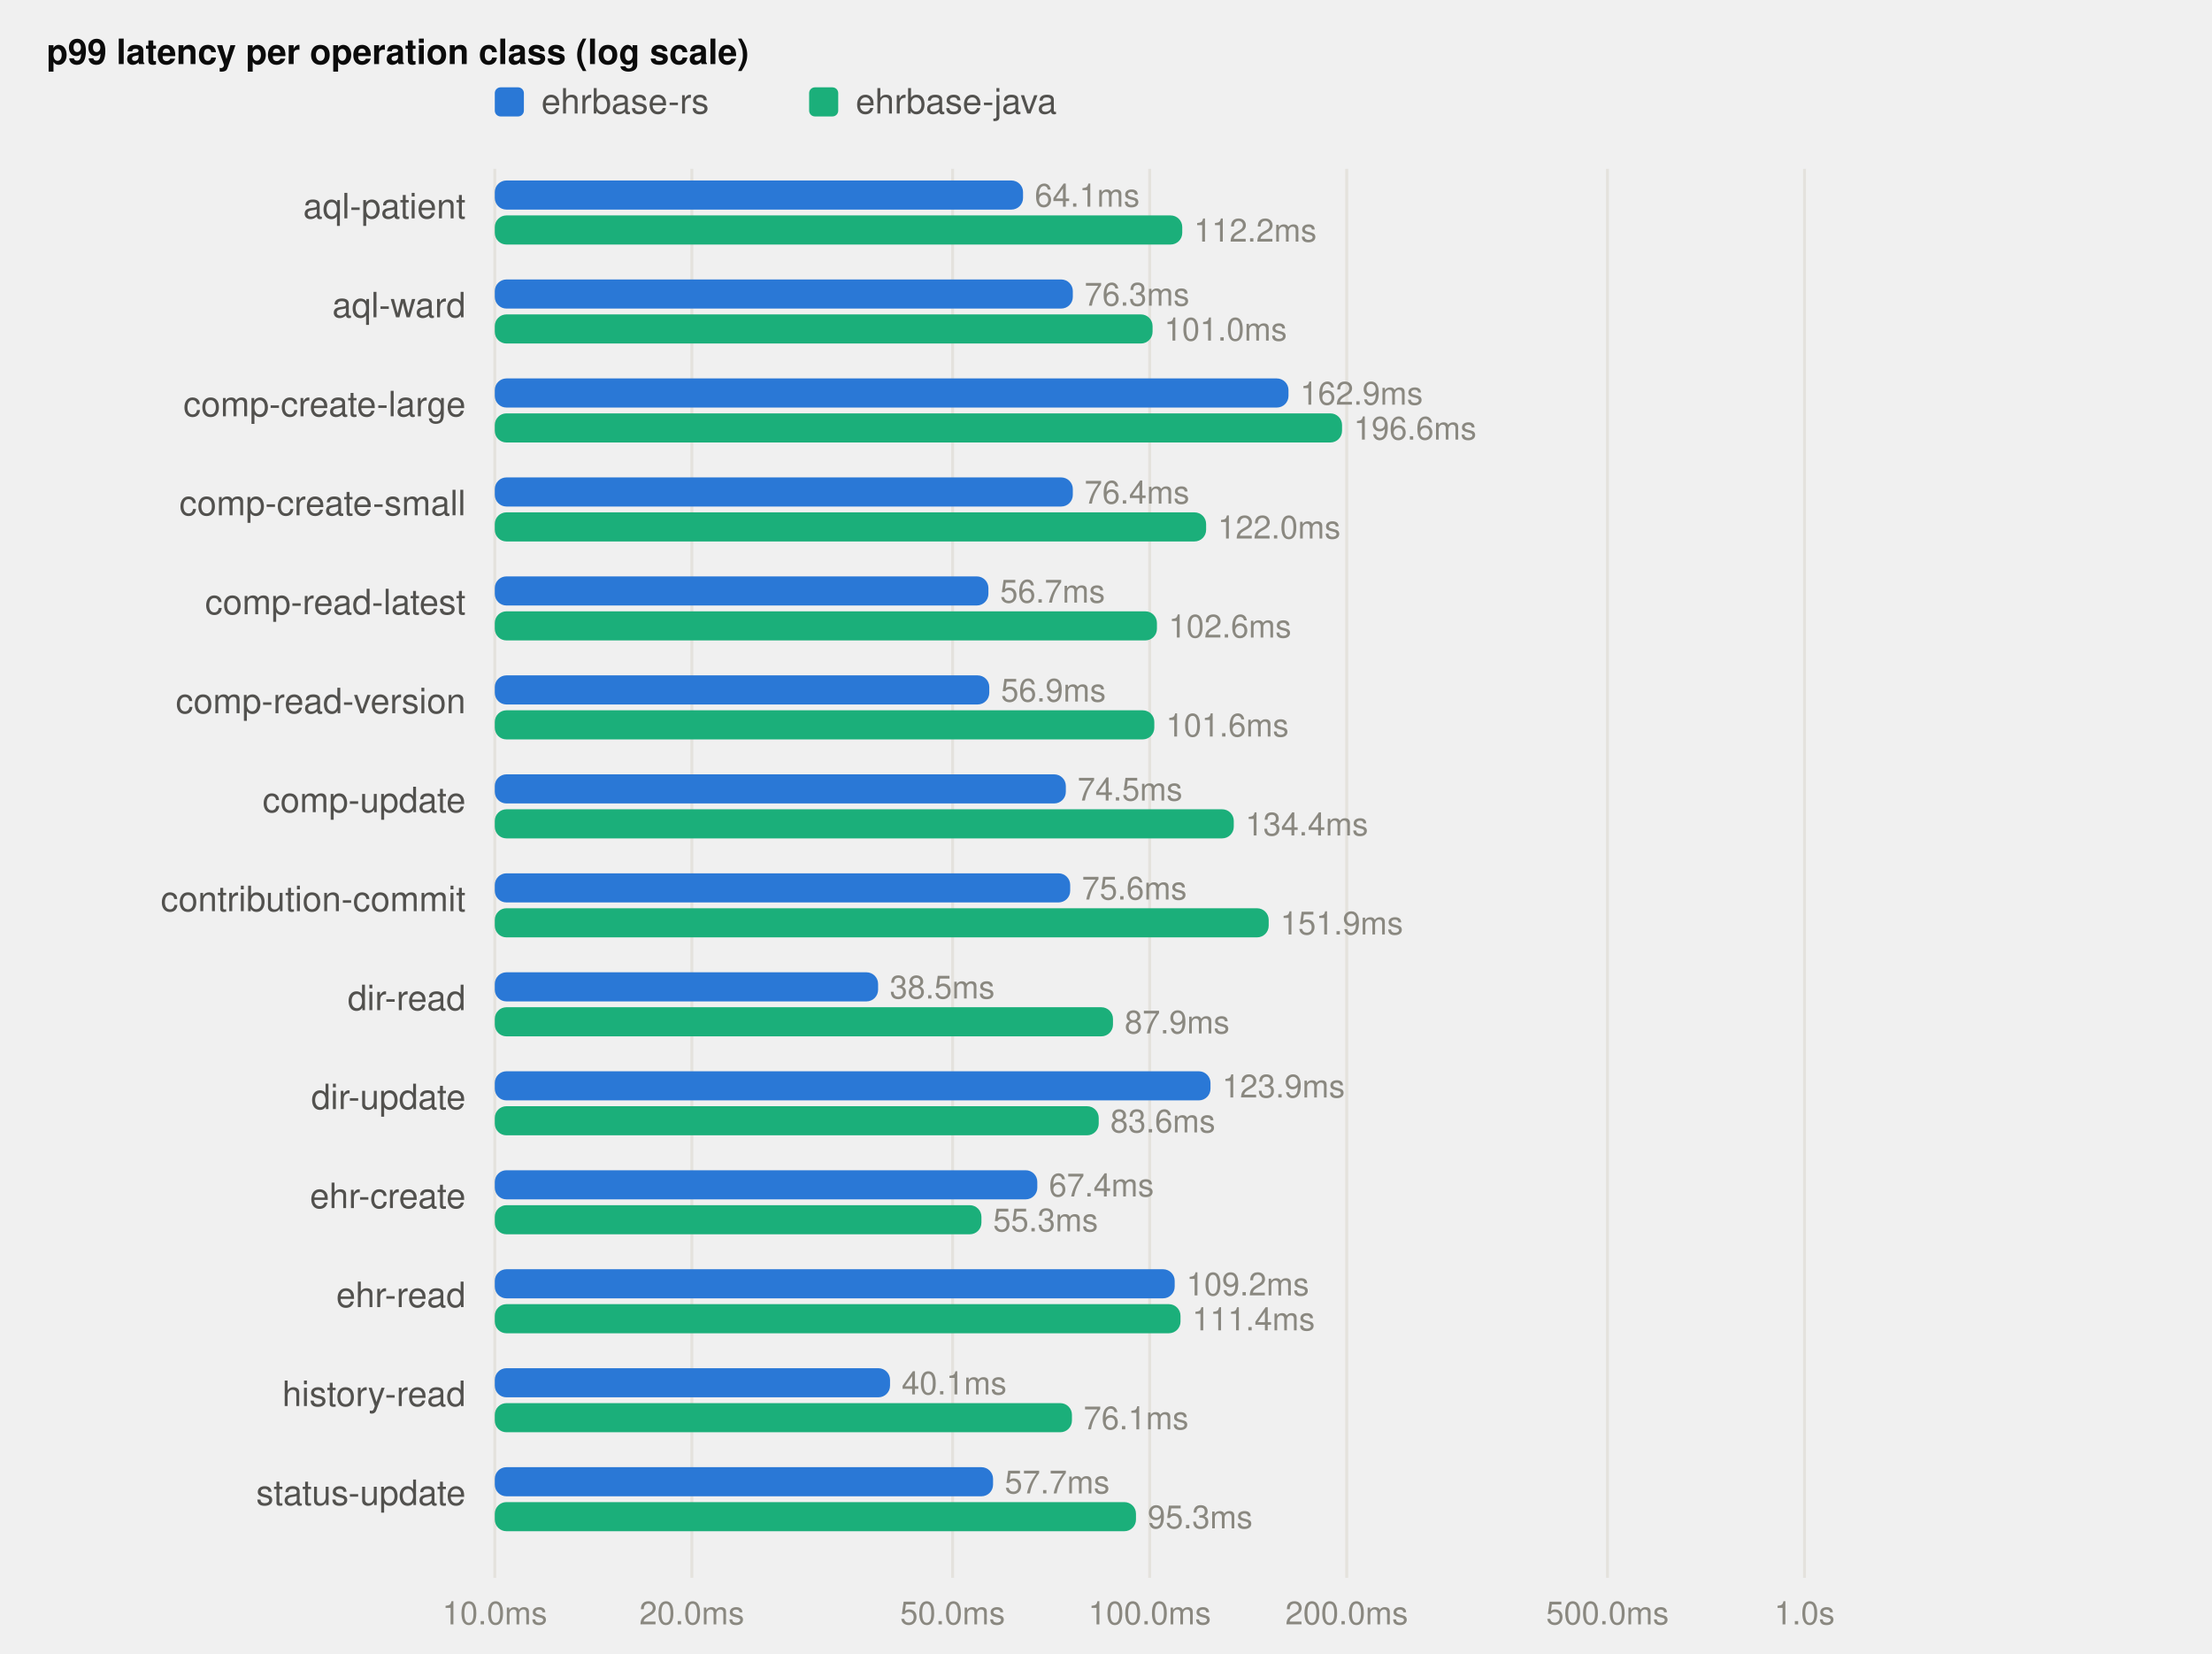
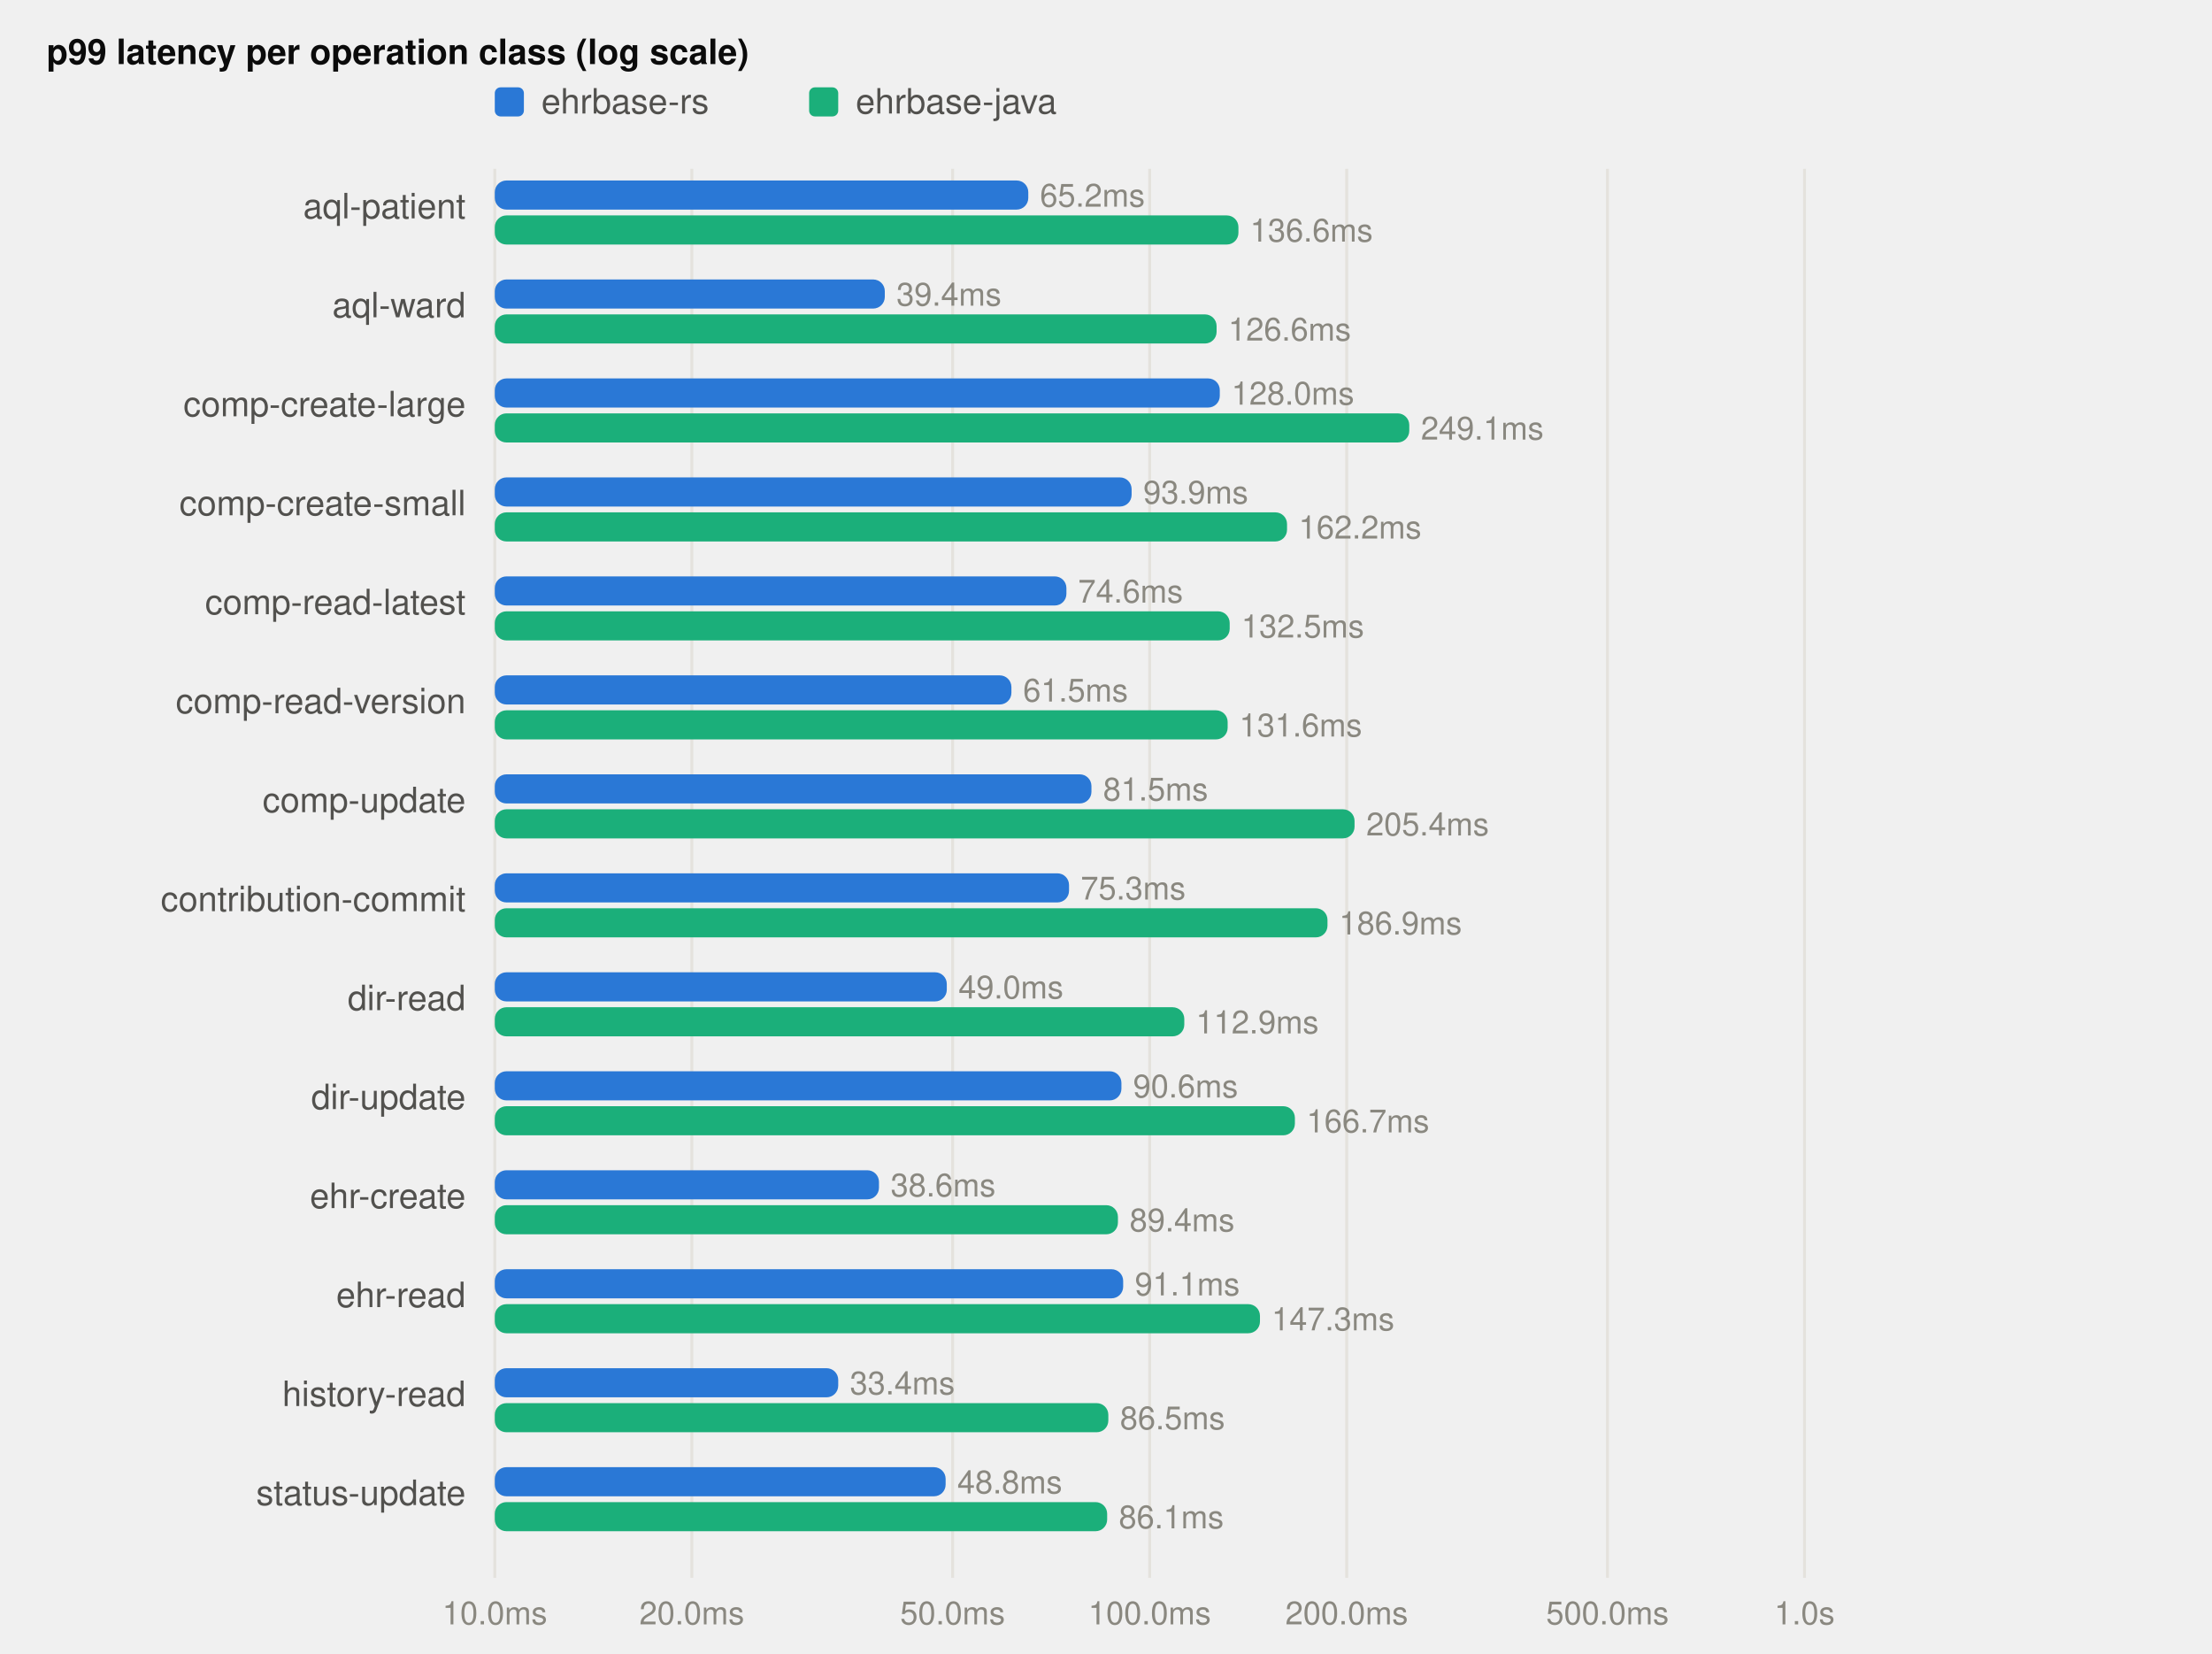
<svg xmlns="http://www.w3.org/2000/svg" viewBox="0 0 760 568" role="img" aria-label="p99 latency per operation class">
  <style>
text { fill: #52514e; font: 12px -apple-system, 'Segoe UI', Helvetica, Arial, sans-serif; }
.title { fill: #0b0b0b; font-weight: 600; }
.muted { fill: #8a8880; font-size: 11px; }
.grid { stroke: #e4e2dd; stroke-width: 1; }
.s1 { fill: #2a78d6; } .s1s { stroke: #2a78d6; }
.s2 { fill: #1baf7a; } .s2s { stroke: #1baf7a; }
@media (prefers-color-scheme: dark) {
text { fill: #c3c2b7; }
.title { fill: #ffffff; }
.muted { fill: #8f8e85; }
.grid { stroke: #3a3a38; }
.s1 { fill: #3987e5; } .s1s { stroke: #3987e5; }
.s2 { fill: #199e70; } .s2s { stroke: #199e70; }
}
</style>
  <text x="16" y="22" class="title">p99 latency per operation class (log scale)</text>
  <rect class="s1" x="170.0" y="30.0" width="10" height="10" rx="2" />
  <text x="186.0" y="39.0">ehrbase-rs</text>
  <rect class="s2" x="278.0" y="30.0" width="10" height="10" rx="2" />
  <text x="294.0" y="39.0">ehrbase-java</text>
  <line class="grid" x1="170.0" y1="58" x2="170.0" y2="542.0" />
  <text class="muted" x="170.0" y="558.0" text-anchor="middle">10.0ms</text>
  <line class="grid" x1="237.7" y1="58" x2="237.7" y2="542.0" />
  <text class="muted" x="237.7" y="558.0" text-anchor="middle">20.0ms</text>
  <line class="grid" x1="327.3" y1="58" x2="327.3" y2="542.0" />
  <text class="muted" x="327.3" y="558.0" text-anchor="middle">50.0ms</text>
  <line class="grid" x1="395.0" y1="58" x2="395.0" y2="542.0" />
  <text class="muted" x="395.0" y="558.0" text-anchor="middle">100.0ms</text>
  <line class="grid" x1="462.7" y1="58" x2="462.7" y2="542.0" />
  <text class="muted" x="462.7" y="558.0" text-anchor="middle">200.0ms</text>
  <line class="grid" x1="552.3" y1="58" x2="552.3" y2="542.0" />
  <text class="muted" x="552.3" y="558.0" text-anchor="middle">500.0ms</text>
  <line class="grid" x1="620.0" y1="58" x2="620.0" y2="542.0" />
  <text class="muted" x="620.0" y="558.0" text-anchor="middle">1.0s</text>
  <text x="160.0" y="75.0" text-anchor="end">aql-patient</text>
-   <rect class="s1" x="170" y="62.0" width="181.5" height="10" rx="4" />
-   <text class="muted" x="355.5" y="71.0">64.1ms</text>
-   <rect class="s2" x="170" y="74.0" width="236.2" height="10" rx="4" />
-   <text class="muted" x="410.2" y="83.0">112.2ms</text>
+   <rect class="s1" x="170" y="62.0" width="183.3" height="10" rx="4" />
+   <text class="muted" x="357.3" y="71.0">65.2ms</text>
+   <rect class="s2" x="170" y="74.0" width="255.5" height="10" rx="4" />
+   <text class="muted" x="429.5" y="83.0">136.6ms</text>
  <text x="160.0" y="109.0" text-anchor="end">aql-ward</text>
-   <rect class="s1" x="170" y="96.0" width="198.6" height="10" rx="4" />
-   <text class="muted" x="372.6" y="105.0">76.3ms</text>
-   <rect class="s2" x="170" y="108.0" width="226.0" height="10" rx="4" />
-   <text class="muted" x="400.0" y="117.0">101.0ms</text>
+   <rect class="s1" x="170" y="96.0" width="134.0" height="10" rx="4" />
+   <text class="muted" x="308.0" y="105.0">39.4ms</text>
+   <rect class="s2" x="170" y="108.0" width="248.0" height="10" rx="4" />
+   <text class="muted" x="422.0" y="117.0">126.6ms</text>
  <text x="160.0" y="143.0" text-anchor="end">comp-create-large</text>
-   <rect class="s1" x="170" y="130.0" width="272.7" height="10" rx="4" />
-   <text class="muted" x="446.7" y="139.0">162.9ms</text>
-   <rect class="s2" x="170" y="142.0" width="291.1" height="10" rx="4" />
-   <text class="muted" x="465.1" y="151.0">196.6ms</text>
+   <rect class="s1" x="170" y="130.0" width="249.1" height="10" rx="4" />
+   <text class="muted" x="423.1" y="139.0">128.0ms</text>
+   <rect class="s2" x="170" y="142.0" width="314.2" height="10" rx="4" />
+   <text class="muted" x="488.2" y="151.0">249.1ms</text>
  <text x="160.0" y="177.0" text-anchor="end">comp-create-small</text>
-   <rect class="s1" x="170" y="164.0" width="198.6" height="10" rx="4" />
-   <text class="muted" x="372.6" y="173.0">76.4ms</text>
-   <rect class="s2" x="170" y="176.0" width="244.4" height="10" rx="4" />
-   <text class="muted" x="418.4" y="185.0">122.0ms</text>
+   <rect class="s1" x="170" y="164.0" width="218.8" height="10" rx="4" />
+   <text class="muted" x="392.8" y="173.0">93.9ms</text>
+   <rect class="s2" x="170" y="176.0" width="272.2" height="10" rx="4" />
+   <text class="muted" x="446.2" y="185.0">162.2ms</text>
  <text x="160.0" y="211.0" text-anchor="end">comp-read-latest</text>
-   <rect class="s1" x="170" y="198.0" width="169.6" height="10" rx="4" />
-   <text class="muted" x="343.6" y="207.0">56.7ms</text>
-   <rect class="s2" x="170" y="210.0" width="227.5" height="10" rx="4" />
-   <text class="muted" x="401.5" y="219.0">102.6ms</text>
+   <rect class="s1" x="170" y="198.0" width="196.4" height="10" rx="4" />
+   <text class="muted" x="370.4" y="207.0">74.6ms</text>
+   <rect class="s2" x="170" y="210.0" width="252.5" height="10" rx="4" />
+   <text class="muted" x="426.5" y="219.0">132.5ms</text>
  <text x="160.0" y="245.0" text-anchor="end">comp-read-version</text>
-   <rect class="s1" x="170" y="232.0" width="169.9" height="10" rx="4" />
-   <text class="muted" x="343.9" y="241.0">56.9ms</text>
-   <rect class="s2" x="170" y="244.0" width="226.6" height="10" rx="4" />
-   <text class="muted" x="400.6" y="253.0">101.6ms</text>
+   <rect class="s1" x="170" y="232.0" width="177.5" height="10" rx="4" />
+   <text class="muted" x="351.5" y="241.0">61.5ms</text>
+   <rect class="s2" x="170" y="244.0" width="251.8" height="10" rx="4" />
+   <text class="muted" x="425.8" y="253.0">131.6ms</text>
  <text x="160.0" y="279.0" text-anchor="end">comp-update</text>
-   <rect class="s1" x="170" y="266.0" width="196.2" height="10" rx="4" />
-   <text class="muted" x="370.2" y="275.0">74.5ms</text>
-   <rect class="s2" x="170" y="278.0" width="253.9" height="10" rx="4" />
-   <text class="muted" x="427.9" y="287.0">134.4ms</text>
+   <rect class="s1" x="170" y="266.0" width="205.0" height="10" rx="4" />
+   <text class="muted" x="379.0" y="275.0">81.5ms</text>
+   <rect class="s2" x="170" y="278.0" width="295.4" height="10" rx="4" />
+   <text class="muted" x="469.4" y="287.0">205.4ms</text>
  <text x="160.0" y="313.0" text-anchor="end">contribution-commit</text>
-   <rect class="s1" x="170" y="300.0" width="197.7" height="10" rx="4" />
-   <text class="muted" x="371.7" y="309.0">75.6ms</text>
-   <rect class="s2" x="170" y="312.0" width="265.9" height="10" rx="4" />
-   <text class="muted" x="439.9" y="321.0">151.9ms</text>
+   <rect class="s1" x="170" y="300.0" width="197.3" height="10" rx="4" />
+   <text class="muted" x="371.3" y="309.0">75.3ms</text>
+   <rect class="s2" x="170" y="312.0" width="286.1" height="10" rx="4" />
+   <text class="muted" x="460.1" y="321.0">186.9ms</text>
  <text x="160.0" y="347.0" text-anchor="end">dir-read</text>
-   <rect class="s1" x="170" y="334.0" width="131.7" height="10" rx="4" />
-   <text class="muted" x="305.7" y="343.0">38.5ms</text>
-   <rect class="s2" x="170" y="346.0" width="212.4" height="10" rx="4" />
-   <text class="muted" x="386.4" y="355.0">87.9ms</text>
+   <rect class="s1" x="170" y="334.0" width="155.3" height="10" rx="4" />
+   <text class="muted" x="329.3" y="343.0">49.0ms</text>
+   <rect class="s2" x="170" y="346.0" width="236.9" height="10" rx="4" />
+   <text class="muted" x="410.9" y="355.0">112.9ms</text>
  <text x="160.0" y="381.0" text-anchor="end">dir-update</text>
-   <rect class="s1" x="170" y="368.0" width="245.9" height="10" rx="4" />
-   <text class="muted" x="419.9" y="377.0">123.9ms</text>
-   <rect class="s2" x="170" y="380.0" width="207.5" height="10" rx="4" />
-   <text class="muted" x="381.5" y="389.0">83.6ms</text>
+   <rect class="s1" x="170" y="368.0" width="215.3" height="10" rx="4" />
+   <text class="muted" x="389.3" y="377.0">90.6ms</text>
+   <rect class="s2" x="170" y="380.0" width="274.9" height="10" rx="4" />
+   <text class="muted" x="448.9" y="389.0">166.7ms</text>
  <text x="160.0" y="415.0" text-anchor="end">ehr-create</text>
-   <rect class="s1" x="170" y="402.0" width="186.4" height="10" rx="4" />
-   <text class="muted" x="360.4" y="411.0">67.4ms</text>
-   <rect class="s2" x="170" y="414.0" width="167.2" height="10" rx="4" />
-   <text class="muted" x="341.2" y="423.0">55.3ms</text>
+   <rect class="s1" x="170" y="402.0" width="132.0" height="10" rx="4" />
+   <text class="muted" x="306.0" y="411.0">38.6ms</text>
+   <rect class="s2" x="170" y="414.0" width="214.1" height="10" rx="4" />
+   <text class="muted" x="388.1" y="423.0">89.4ms</text>
  <text x="160.0" y="449.0" text-anchor="end">ehr-read</text>
-   <rect class="s1" x="170" y="436.0" width="233.6" height="10" rx="4" />
-   <text class="muted" x="407.6" y="445.0">109.2ms</text>
-   <rect class="s2" x="170" y="448.0" width="235.6" height="10" rx="4" />
-   <text class="muted" x="409.6" y="457.0">111.4ms</text>
+   <rect class="s1" x="170" y="436.0" width="215.9" height="10" rx="4" />
+   <text class="muted" x="389.9" y="445.0">91.1ms</text>
+   <rect class="s2" x="170" y="448.0" width="262.9" height="10" rx="4" />
+   <text class="muted" x="436.9" y="457.0">147.3ms</text>
  <text x="160.0" y="483.0" text-anchor="end">history-read</text>
-   <rect class="s1" x="170" y="470.0" width="135.8" height="10" rx="4" />
-   <text class="muted" x="309.8" y="479.0">40.1ms</text>
-   <rect class="s2" x="170" y="482.0" width="198.3" height="10" rx="4" />
-   <text class="muted" x="372.3" y="491.0">76.1ms</text>
+   <rect class="s1" x="170" y="470.0" width="118.0" height="10" rx="4" />
+   <text class="muted" x="292.0" y="479.0">33.4ms</text>
+   <rect class="s2" x="170" y="482.0" width="210.8" height="10" rx="4" />
+   <text class="muted" x="384.8" y="491.0">86.5ms</text>
  <text x="160.0" y="517.0" text-anchor="end">status-update</text>
-   <rect class="s1" x="170" y="504.0" width="171.2" height="10" rx="4" />
-   <text class="muted" x="345.2" y="513.0">57.7ms</text>
-   <rect class="s2" x="170" y="516.0" width="220.3" height="10" rx="4" />
-   <text class="muted" x="394.3" y="525.0">95.3ms</text>
+   <rect class="s1" x="170" y="504.0" width="154.9" height="10" rx="4" />
+   <text class="muted" x="328.9" y="513.0">48.8ms</text>
+   <rect class="s2" x="170" y="516.0" width="210.4" height="10" rx="4" />
+   <text class="muted" x="384.4" y="525.0">86.1ms</text>
</svg>
